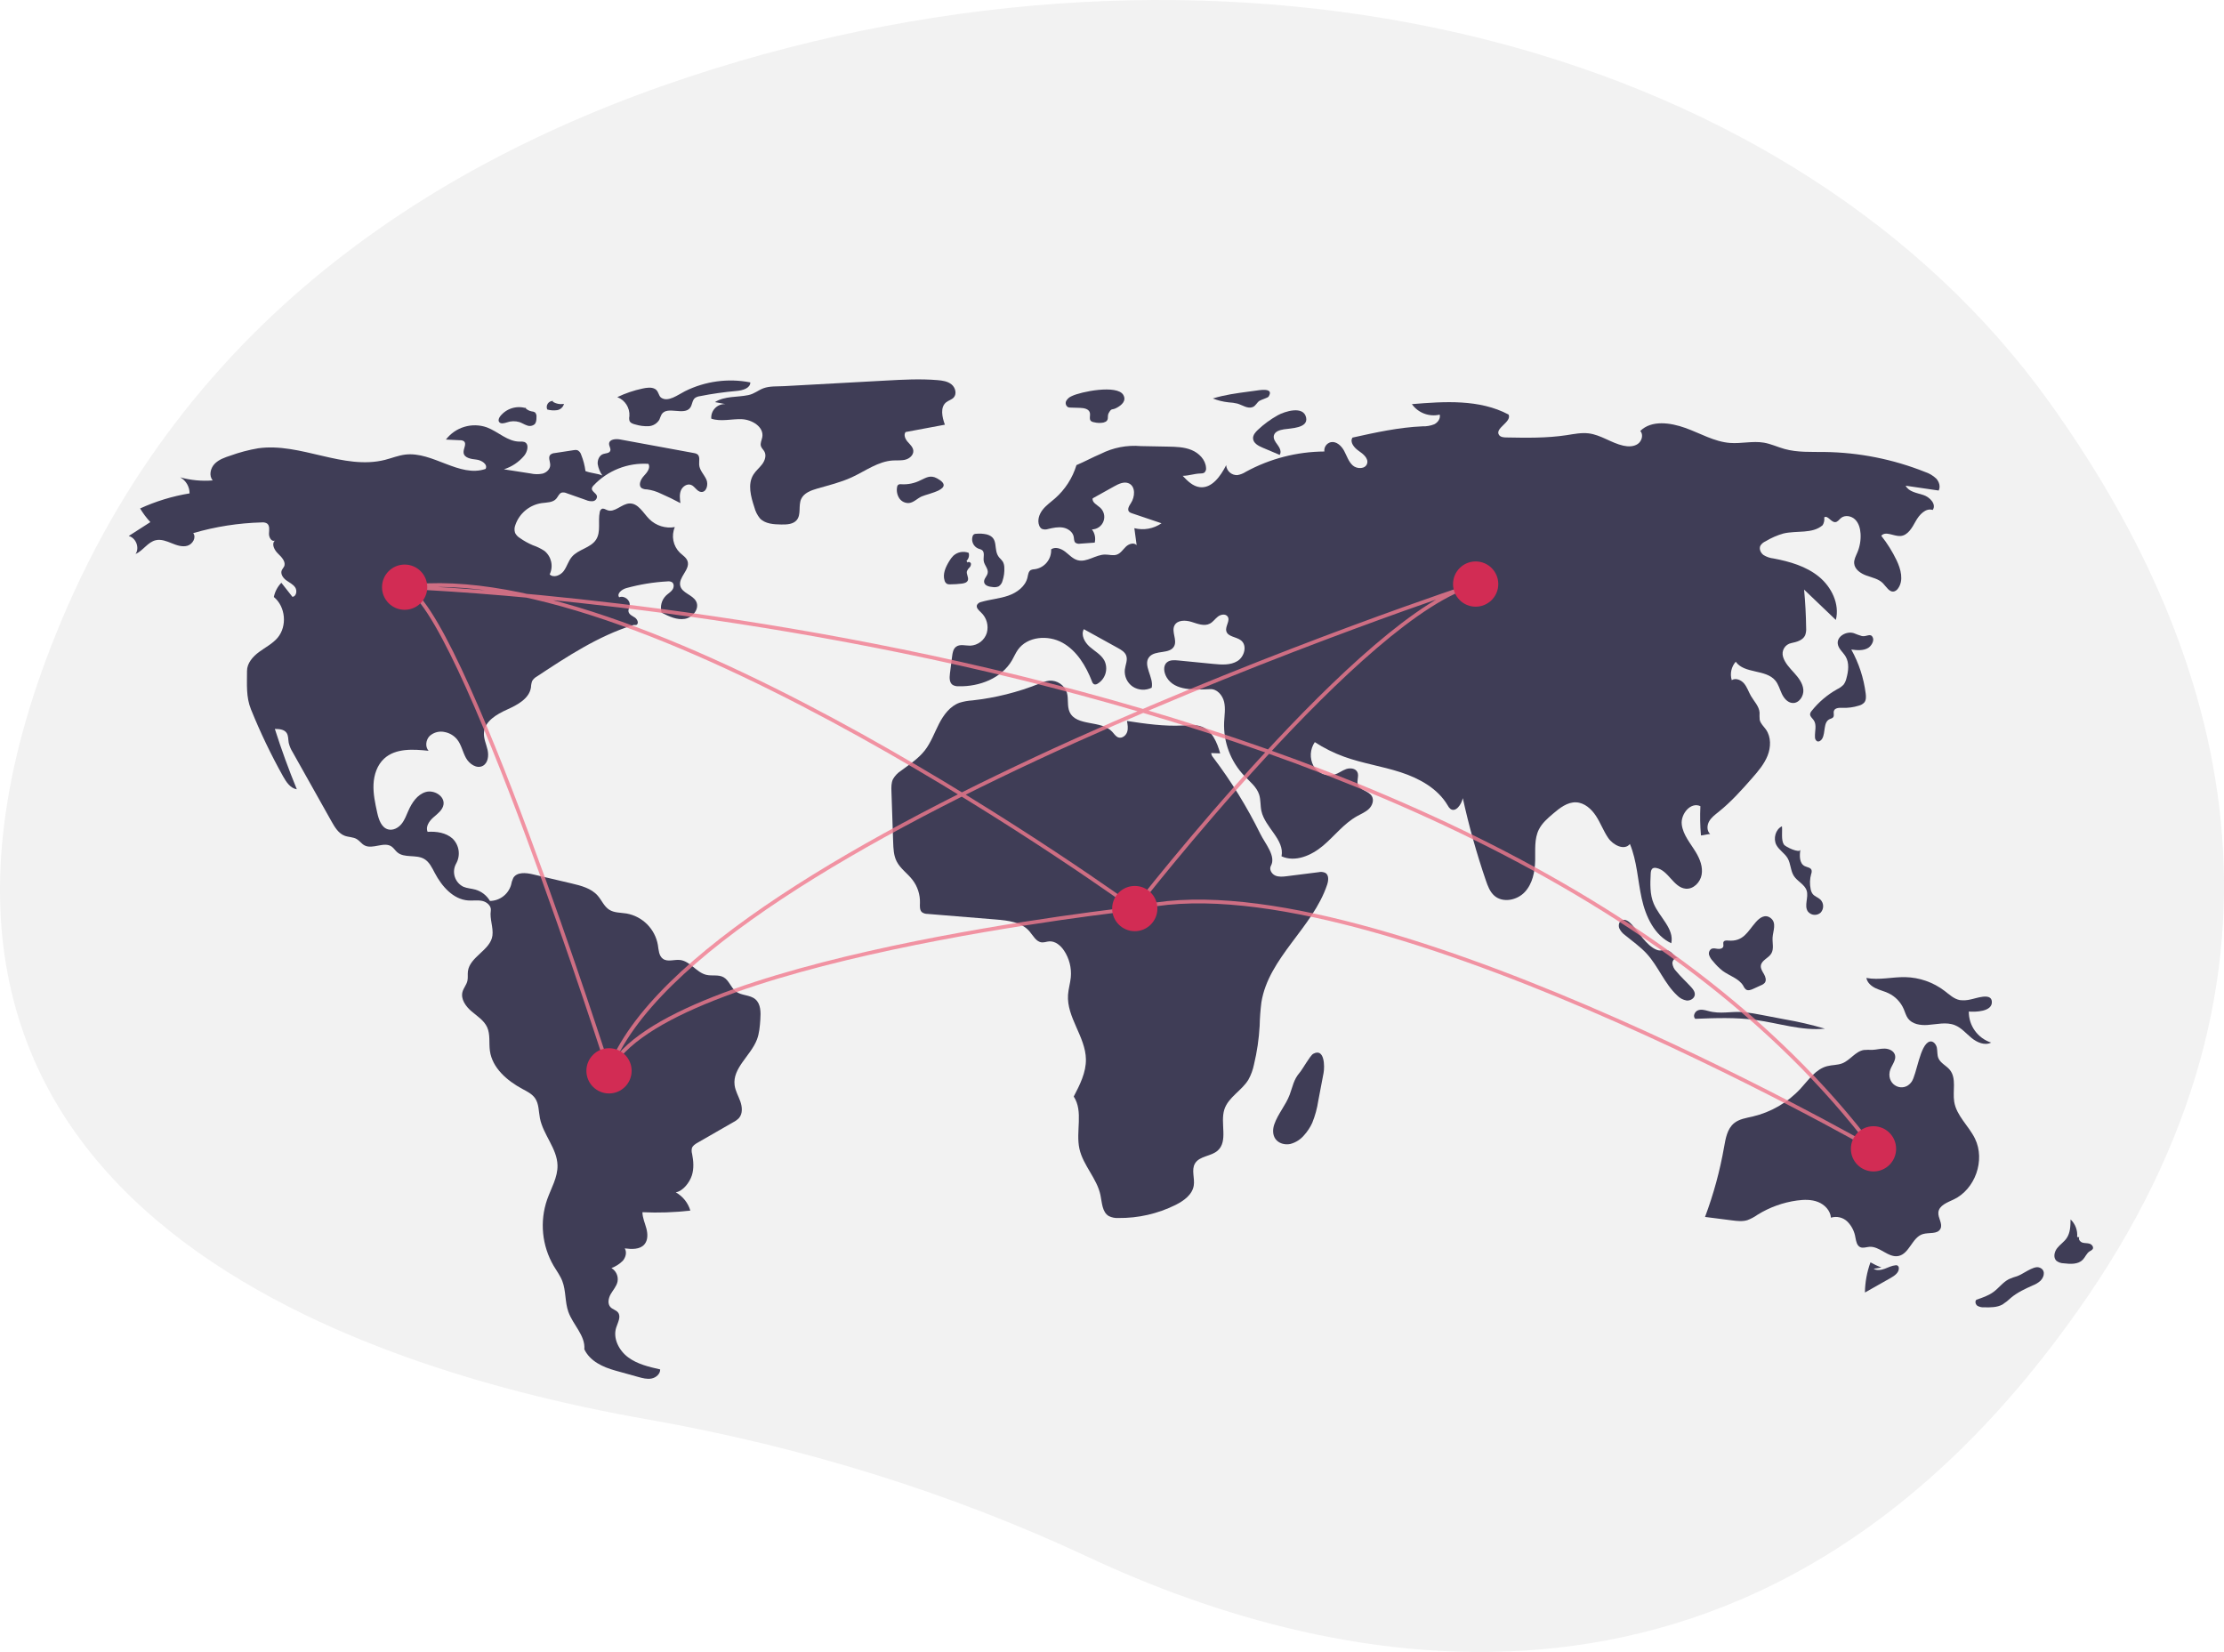
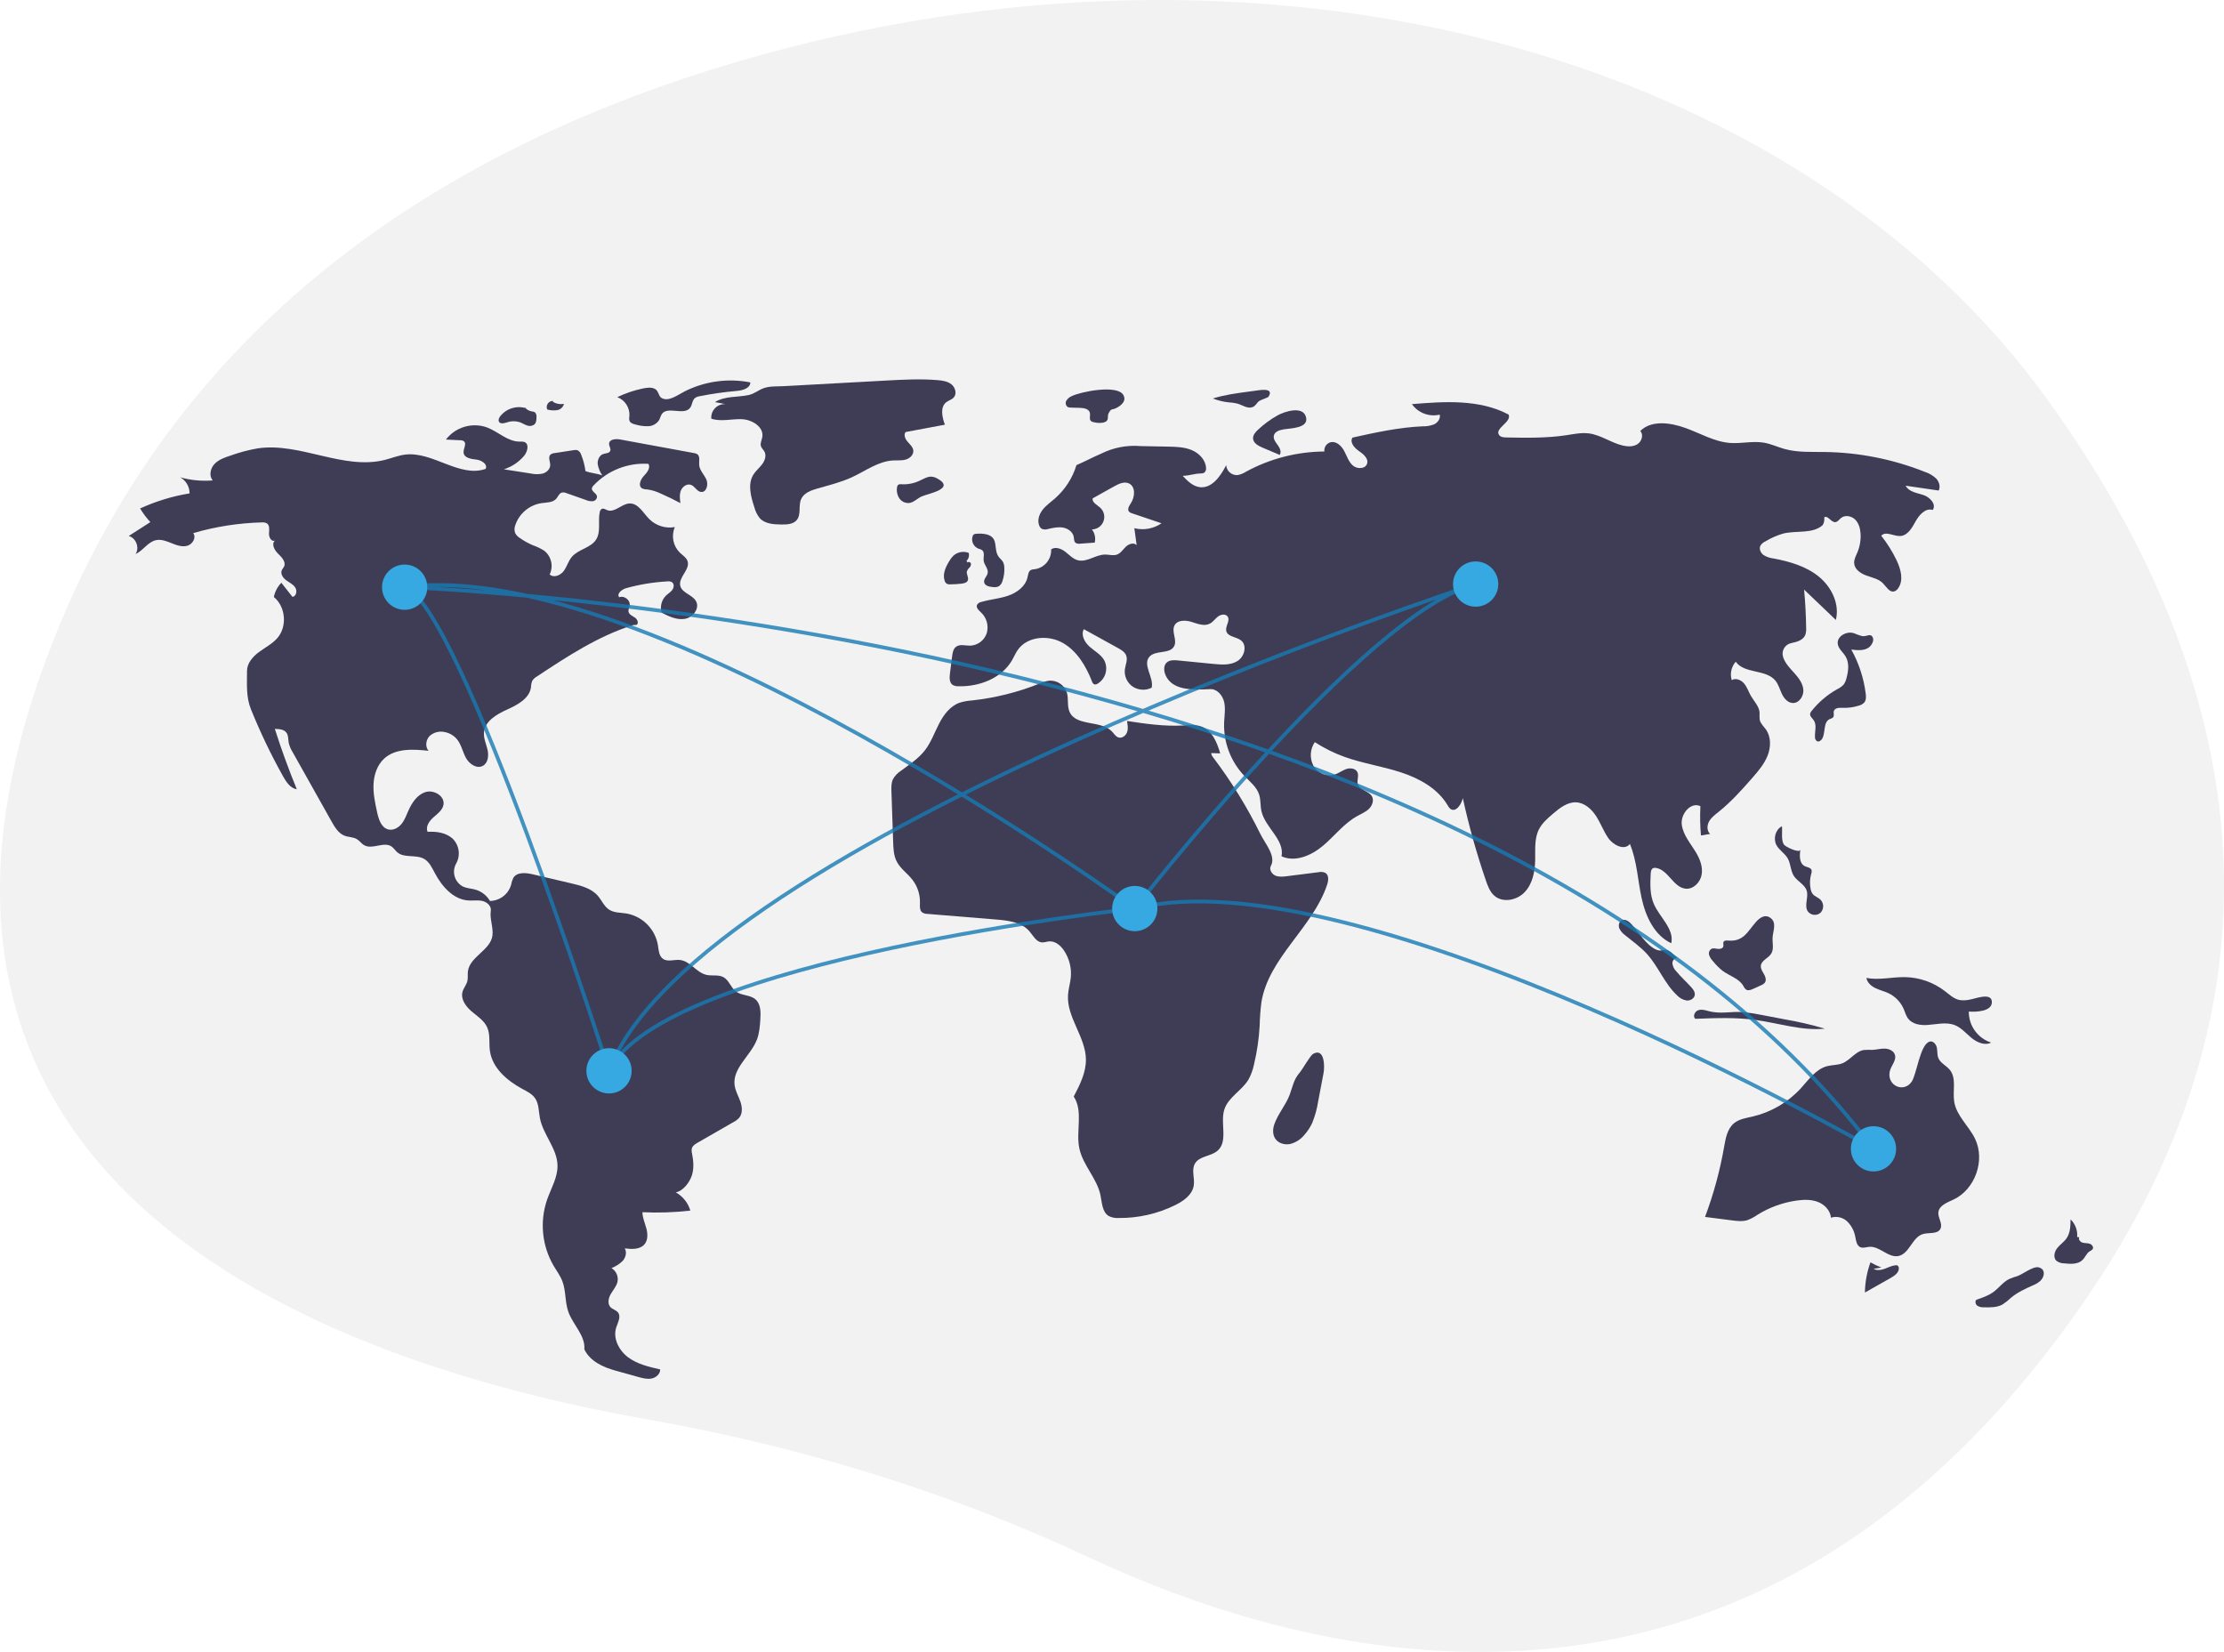
<svg xmlns="http://www.w3.org/2000/svg" data-name="Layer 1" width="1176.606" height="873.979" viewBox="0 0 1176.606 873.979">
  <path d="M1095.664,225.463C962.121,39.632,680.019-35.748,402.58,45.439,255.907,88.36,114.487,174.358,44.402,340.88-80.881,638.554,182.167,733.624,354.172,763.924c83.172,14.651,161.507,39.263,233.089,72.771C716.045,896.979,944,950.398,1115.894,699.286,1240.482,517.28,1184.616,349.244,1095.664,225.463Z" transform="translate(-11.69692 -13.01074)" fill="#f2f2f2" />
  <path d="M321.429,262.228a34.385,34.385,0,0,0-2.248-8.605,3.895,3.895,0,0,0-1.98-2.439,4.08,4.08,0,0,0-1.965-.022l-10.087,1.544a3.867,3.867,0,0,0-2.302.894c-1.314,1.382-.02,3.607-.06,5.513-.045,2.143-1.95,3.883-4.015,4.459a15.177,15.177,0,0,1-6.38-.079l-14.105-2.192a23.256,23.256,0,0,0,10.671-7.121c1.856-2.199,2.844-6.304.161-7.345a6.585,6.585,0,0,0-2.45-.197c-6.391.05-11.419-5.286-17.402-7.533a19.241,19.241,0,0,0-21.655,6.455l7.514.362a3.335,3.335,0,0,1,2.001.534c1.647,1.353-.401,3.952-.169,6.07.301,2.752,3.956,3.34,6.711,3.619s6.25,2.517,4.925,4.948c-13.847,4.769-27.937-9.323-42.479-7.588-3.68.439-7.156,1.885-10.749,2.794-21.951,5.554-44.644-9.264-67.068-6.126a85.163,85.163,0,0,0-14.64,3.861c-3.052,1.002-6.235,2.085-8.453,4.409s-3.061,6.298-.961,8.729a49.126,49.126,0,0,1-17.216-1.636,9.645,9.645,0,0,1,4.959,8.5A102.145,102.145,0,0,0,85.821,282.014a44.073,44.073,0,0,0,5.416,7.215l-11.445,7.353c3.867.974,5.866,6.247,3.617,9.54,4.009-1.784,6.494-6.398,10.782-7.333,2.809-.613,5.667.536,8.331,1.616s5.593,2.126,8.352,1.316,4.793-4.387,3.04-6.666a142.719,142.719,0,0,1,36.253-5.664,4.547,4.547,0,0,1,2.746.521c1.598,1.109,1.178,3.504,1.092,5.447s1.429,4.497,3.165,3.621c-2.043,1.772-.297,5.108,1.664,6.971s4.323,4.434,3.123,6.858c-.313.633-.845,1.139-1.146,1.777-.89,1.884.523,4.081,2.189,5.332s3.707,2.126,4.864,3.858.632,4.765-1.438,5.007l-5.882-7.469a15.314,15.314,0,0,0-3.974,7.53c6.238,5.099,7.176,15.478,1.954,21.613-2.669,3.135-6.464,5.04-9.776,7.486s-6.377,5.928-6.369,10.045c.014,7.113-.567,13.721,2.099,20.316a312.966,312.966,0,0,0,16.99,35.447c1.681,3.006,3.853,6.301,7.258,6.819q-6.455-15.714-11.621-31.917c2.243.009,4.836.187,6.151,2.004,1.089,1.505.855,3.551,1.193,5.378a16.659,16.659,0,0,0,2.124,4.994L187.123,447.636c1.704,3.034,3.658,6.292,6.913,7.521,2.082.786,4.49.638,6.406,1.769,1.502.887,2.513,2.46,4.044,3.296,4.329,2.361,10.349-2.167,14.394.652,1.157.806,1.893,2.087,2.958,3.01,3.736,3.236,9.865,1.071,14.179,3.485,2.78,1.556,4.22,4.667,5.703,7.486,3.714,7.062,9.723,13.981,17.683,14.543,2.5.177,5.054-.297,7.498.259s4.85,2.689,4.457,5.164c-.673,4.244,1.424,8.891.861,13.151-1.026,7.76-12.032,11.169-12.978,18.939-.207,1.701.117,3.457-.288,5.122-.496,2.041-2.029,3.702-2.574,5.731-1.032,3.844,1.722,7.67,4.748,10.256s6.635,4.816,8.289,8.437c1.748,3.827.89,8.289,1.458,12.457,1.241,9.1,9.102,15.847,17.191,20.197,2.465,1.325,5.111,2.608,6.706,4.908,2.082,3.001,1.875,6.957,2.57,10.543,1.703,8.782,9.095,16.017,9.305,24.96.149,6.356-3.384,12.122-5.495,18.12a42.257,42.257,0,0,0,3.451,35.046c1.579,2.666,3.467,5.18,4.584,8.07,1.993,5.158,1.346,11.02,3.184,16.235,2.43,6.895,9.106,12.589,8.467,19.872,3.031,6.294,9.724,9.387,16.454,11.26l12.062,3.357c2.309.643,4.723,1.291,7.074.825s4.596-2.418,4.535-4.815c-5.915-1.334-12.019-2.752-16.895-6.357s-8.216-10.023-6.366-15.797c.858-2.678,2.683-5.769.948-7.982-.993-1.267-2.81-1.598-3.931-2.753-1.748-1.803-1.147-4.831.109-7.005s3.073-4.116,3.579-6.576a6.861,6.861,0,0,0-3.216-7.138,17.054,17.054,0,0,0,5.97-3.831c1.57-1.793,2.295-4.557,1.06-6.595,3.668.465,7.997.693,10.405-2.113,1.923-2.24,1.79-5.59,1.031-8.442s-2.044-5.624-2.084-8.575a156.267,156.267,0,0,0,25.353-.86,16.439,16.439,0,0,0-7.708-9.654c3.811-.645,7.282-5.207,8.486-8.879s.897-7.673.153-11.465a6.152,6.152,0,0,1-.114-3.004c.429-1.368,1.772-2.202,3.015-2.916l18.914-10.863a11.017,11.017,0,0,0,3.025-2.233c1.982-2.328,1.688-5.841.673-8.725s-2.64-5.595-3.031-8.627c-1.169-9.068,8.538-15.574,11.813-24.109,1.286-3.35,1.548-6.991,1.796-10.57.267-3.844.287-8.31-2.665-10.787-2.829-2.375-7.251-1.845-10.211-4.054-2.714-2.025-3.651-5.958-6.616-7.594-2.693-1.486-6.07-.541-9.065-1.239-5.274-1.23-8.592-7.308-13.978-7.871-3.039-.318-6.478,1.168-8.969-.602-2.195-1.559-2.283-4.694-2.7-7.353a20.536,20.536,0,0,0-16.575-16.628c-3.133-.502-6.544-.312-9.209-2.033-2.699-1.744-3.937-5.008-6.057-7.422-3.417-3.891-8.798-5.274-13.84-6.459l-20.506-4.821c-3.64-.856-8.332-1.31-10.286,1.879a14.738,14.738,0,0,0-1.217,3.827,11.85,11.85,0,0,1-11.144,8.388,13.179,13.179,0,0,0-7.772-6.013c-2.079-.579-4.305-.644-6.288-1.496a8.833,8.833,0,0,1-3.833-12.253,10.995,10.995,0,0,0-1.879-13.225c-3.487-3.131-8.532-3.887-13.207-3.574-1.225-2.672.823-5.687,3.03-7.629s4.886-3.851,5.366-6.751c.756-4.561-5.064-8.026-9.483-6.666s-7.24,5.652-9.104,9.883c-1.07,2.428-1.979,4.984-3.667,7.031s-4.405,3.513-6.975,2.856c-3.639-.93-5.044-5.253-5.849-8.921-1.081-4.922-2.167-9.912-1.941-14.946s1.923-10.203,5.635-13.61c6.049-5.553,15.328-5.009,23.491-4.123-1.929-2.173-1.452-5.835.612-7.881a8.96,8.96,0,0,1,8.121-1.995,11.191,11.191,0,0,1,6.291,3.762c2.32,2.828,2.979,6.647,4.733,9.857s5.696,5.948,8.923,4.226c2.787-1.488,3.23-5.353,2.536-8.435s-2.167-6.08-1.916-9.229c.479-6.01,6.709-9.627,12.206-12.102S291.737,382.615,292.608,376.65a10.73,10.73,0,0,1,.652-3.42,6.709,6.709,0,0,1,2.461-2.315c16.044-10.603,32.355-21.335,50.692-27.129.954-.301,1.066.034,2.038-.203,1.361-.786.459-2.962-.846-3.838s-3.048-1.549-3.379-3.085c-.243-1.129.422-2.238.595-3.381.425-2.807-2.933-5.399-5.541-4.276-1.473-1.951,1.442-4.217,3.798-4.866a103.15,103.15,0,0,1,21.67-3.54,3.903,3.903,0,0,1,2.466.419c1.231.853,1.074,2.808.201,4.025s-2.229,1.981-3.316,3.011a9.053,9.053,0,0,0-2.348,9.105c3.826,1.946,7.986,3.95,12.223,3.264s7.999-5.447,6.007-9.249c-1.855-3.541-7.426-4.34-8.384-8.221-1.122-4.544,5.31-8.585,3.862-13.035-.635-1.949-2.577-3.097-4.068-4.504a12.221,12.221,0,0,1-2.674-13.552,15.419,15.419,0,0,1-13.523-4.232c-3.234-3.264-5.815-8.414-10.408-8.267-4.215.134-7.845,5.051-11.786,3.551-.97-.369-1.992-1.12-2.931-.68a2.422,2.422,0,0,0-1.093,1.815c-1.002,4.788.721,10.244-1.888,14.382-2.84,4.503-9.409,5.127-12.852,9.187-1.869,2.204-2.593,5.174-4.311,7.498s-5.364,3.801-7.425,1.776a10.235,10.235,0,0,0-2.78-12.445,27.309,27.309,0,0,0-6.141-2.987,36.422,36.422,0,0,1-6.861-3.824,6.758,6.758,0,0,1-2.519-2.695,6.141,6.141,0,0,1,.172-4.262,17.426,17.426,0,0,1,13.867-11.494c2.745-.373,5.94-.242,7.756-2.333.961-1.107,1.465-2.78,2.861-3.229a4.219,4.219,0,0,1,2.641.325l10.245,3.606a7.191,7.191,0,0,0,3.65.604,2.474,2.474,0,0,0,2.14-2.6c-.327-1.701-2.945-2.518-2.707-4.234a2.827,2.827,0,0,1,.857-1.441,36.629,36.629,0,0,1,29.051-11.472c1.293,2.124-.752,4.639-2.454,6.452s-3.069,5.052-1.011,6.448a5.643,5.643,0,0,0,2.728.614,23.819,23.819,0,0,1,7.261,2.202q5.311,2.311,10.417,5.057c-.301-2.245-.588-4.609.263-6.708s3.269-3.745,5.381-2.928c2.036.788,3.079,3.483,5.248,3.73,2.893.329,4.034-3.944,2.826-6.593s-3.6-4.867-3.8-7.772c-.135-1.96.611-4.39-.954-5.576a4.26,4.26,0,0,0-1.847-.648l-39.084-7.192c-2.321-.427-5.674-.1-5.777,2.258-.057,1.316,1.118,2.618.597,3.828-.556,1.291-2.381,1.173-3.711,1.63-2.063.709-3.098,3.158-2.9,5.331a14.834,14.834,0,0,0,2.448,6.008C327.82,263.487,323.971,263.291,321.429,262.228Z" transform="translate(-11.69692 -13.01074)" fill="#3f3d56" />
  <path d="M290.244,229.051a12.656,12.656,0,0,0-13.902,4.164c-.644.847-1.184,2.015-.645,2.933.772,1.315,2.741.796,4.192.325a10.549,10.549,0,0,1,6.621-.158c1.363.468,2.581,1.295,3.95,1.745a3.978,3.978,0,0,0,4.056-.593c.939-.958.998-2.447 1-3.788a3.047,3.047,0,0,0-.776-2.504,3.981,3.981,0,0,0-1.796-.531,6.185,6.185,0,0,1-3.619-2.115" transform="translate(-11.69692 -13.01074)" fill="#3f3d56" />
  <path d="M304.337,225.127a3.22,3.22,0,0,0-3.112,4.534,13.05,13.05,0,0,0,5.203.339,4.447,4.447,0,0,0,3.637-3.334,8.372,8.372,0,0,1-5.928-1.132" transform="translate(-11.69692 -13.01074)" fill="#3f3d56" />
  <path d="M351.62,218.574a59.853,59.853,0,0,0-13.342,4.532,10.024,10.024,0,0,1,6.402,10.068,5.243,5.243,0,0,0,.061,2.489c.49,1.188,1.91,1.634,3.158,1.939a20.823,20.823,0,0,0,6.927.884,7.056,7.056,0,0,0,5.734-3.504,24.972,24.972,0,0,1,1.192-2.819c2.992-4.557,11.881.953,15.094-3.451,1.132-1.552,1.028-3.887,2.503-5.116a5.624,5.624,0,0,1,2.574-.982,180.731,180.731,0,0,1,19.548-2.784c3.109-.271,7.162-1.387,7.188-4.508a54.149,54.149,0,0,0-34.541,4.647c-3.85,1.929-8.943,5.985-12.652,3.429-1.389-.957-1.32-3.535-3.231-4.612C356.281,217.686,353.694,218.133,351.62,218.574Z" transform="translate(-11.69692 -13.01074)" fill="#3f3d56" />
  <path d="M389.919,225.736l5.497,1.056a7.124,7.124,0,0,0-7.413,7.72c5.148,1.72,10.761.046,16.184.275s11.733,4.102,10.807,9.451c-.28,1.617-1.214,3.233-.728,4.801.34,1.099,1.31,1.878,1.856,2.89,1.14,2.109.229,4.776-1.21,6.693s-3.374,3.446-4.637,5.483c-3.142,5.067-1.357,11.617.515,17.277a15.231,15.231,0,0,0,2.929,5.849c2.773,2.948,7.292,3.205,11.338,3.264,2.945.043,6.32-.103,8.182-2.385,2.432-2.979.731-7.628,2.332-11.125,1.454-3.176,5.159-4.538,8.515-5.504,6.149-1.77,12.416-3.275,18.229-5.949,7.219-3.32,13.965-8.495,21.899-8.922,2.226-.12,4.507.143,6.651-.467s4.181-2.464,4.019-4.687c-.139-1.9-1.746-3.294-3.002-4.726s-2.242-3.634-1.088-5.149l20.797-3.884c-1.474-4.017-2.623-9.309.765-11.924,1.222-.944,2.859-1.321,3.899-2.461,1.774-1.944.882-5.293-1.166-6.946s-4.816-2.037-7.438-2.255c-9.119-.757-18.29-.257-27.426.244q-26.79,1.468-53.58,2.937c-3.595.197-7.746-.104-11.044,1.123-2.792,1.038-4.776,2.945-7.969,3.614C401.739,223.264,395.252,222.427,389.919,225.736Z" transform="translate(-11.69692 -13.01074)" fill="#3f3d56" />
  <path d="M488.403,269.189a2.212,2.212,0,0,0-1.6.363,2.02,2.02,0,0,0-.521,1.234,8.149,8.149,0,0,0,1.184,5.832,5.711,5.711,0,0,0,5.228,2.506c2.475-.316,4.3-2.427,6.575-3.458,3.507-1.587,18.403-4.061,8.099-9.627-3.551-1.918-5.845-.225-8.644,1.039A19.669,19.669,0,0,1,488.403,269.189Z" transform="translate(-11.69692 -13.01074)" fill="#3f3d56" />
  <path d="M578.653,222.593a5.883,5.883,0,0,0-2.862,2.492,2.514,2.514,0,0,0,.943,3.335,3.752,3.752,0,0,0,1.404.223l4.892.146c2.078.062,4.674.505,5.233,2.508.415,1.487-.513,3.398.606,4.461a3.155,3.155,0,0,0,1.664.649,11.341,11.341,0,0,0,4.929.159c3.56-.955,1.689-3.127,2.81-5.062,1.715-2.96,1.418-1.168,4.441-2.864,2.232-1.253,5.116-3.525,3.253-6.718C602.727,216.368,583.434,220.208,578.653,222.593Z" transform="translate(-11.69692 -13.01074)" fill="#3f3d56" />
  <path d="M675.212,219.802l-2.841.379c-6.406.855-12.848,1.718-19.018,3.641a31.652,31.652,0,0,0,8.329,2.044,25.585,25.585,0,0,1,4.665.663c2.725.811,5.471,2.906,8.104,1.833,1.632-.665,2.165-2.365,3.517-3.266.934-.622,4.475-1.629,4.871-2.257C686.04,217.764,677.672,219.474,675.212,219.802Z" transform="translate(-11.69692 -13.01074)" fill="#3f3d56" />
  <path d="M687.686,232.713A53.277,53.277,0,0,0,677.203,240.39c-1.335,1.255-2.698,2.815-2.577,4.643.161,2.429,2.749,3.839,4.991,4.788l9.081,3.845c1.102-1.553.093-3.696-1.045-5.222s-2.492-3.291-1.989-5.128c.574-2.095,3.129-2.81,5.271-3.171,3.491-.588,12.907-.541,11.776-6.167C701.378,227.35,691.19,230.754,687.686,232.713Z" transform="translate(-11.69692 -13.01074)" fill="#3f3d56" />
  <path d="M685.86,607.84c-.865,2.503-.947,5.451.549,7.637,1.678,2.452,5.036,3.366,7.942,2.744a14.307,14.307,0,0,0,7.374-4.741,25.392,25.392,0,0,0,4.241-6.504,50.767,50.767,0,0,0,3.144-11.502l2.82-14.804c.63-3.309.606-13.452-5.475-10.147-1.661.903-5.508,8.031-7.249,10.053-3.138,3.643-3.553,7.178-5.205,11.592C691.931,597.695,687.773,602.303,685.86,607.84Z" transform="translate(-11.69692 -13.01074)" fill="#3f3d56" />
  <path d="M1007.042,683.597a44.332,44.332,0,0,1-5.778-2.751,48.707,48.707,0,0,0-2.929,15.965l13.616-7.705c2.048-1.159,4.37-2.769,4.326-5.123a1.621,1.621,0,0,0-.753-1.474,1.836,1.836,0,0,0-.955-.112c-2.019.168-3.86,1.162-5.764,1.853s-4.132,1.056-5.879.031" transform="translate(-11.69692 -13.01074)" fill="#3f3d56" />
  <path d="M1078.869,688.172a29.472,29.472,0,0,0-4.366,1.567c-3.125,1.59-5.25,4.609-8.062,6.703-2.691,2.004-5.93,3.104-9.11,4.174-.935.827-.506,2.492.51,3.218a6.315,6.315,0,0,0,3.596.808c3.303.073,6.784.105,9.677-1.491a30.518,30.518,0,0,0,4.556-3.616c3.383-2.823,7.446-4.685,11.467-6.485a13.162,13.162,0,0,0,3.997-2.39c2.527-2.49,2.705-6.331-.939-7.178C1087.251,682.798,1081.672,687.265,1078.869,688.172Z" transform="translate(-11.69692 -13.01074)" fill="#3f3d56" />
  <path d="M1110.605,667.441a11.359,11.359,0,0,0-3.475-9.307c-.037,3.428-.141,7.079-2.069,9.914-1.374,2.02-3.527,3.384-5.032,5.307s-2.173,4.973-.408,6.661a6.615,6.615,0,0,0,3.92,1.35c3.514.414,7.581.644,10.045-1.894,1.345-1.386,1.999-3.438,3.64-4.456a4.429,4.429,0,0,0,1.597-1.143c.677-1.077-.399-2.496-1.611-2.884s-2.547-.206-3.764-.574-2.335-1.738-1.71-2.846" transform="translate(-11.69692 -13.01074)" fill="#3f3d56" />
  <path d="M1054.2,541.77a15.795,15.795,0,0,1-5.636.332c-3.128-.575-5.563-2.933-8.088-4.866A35.677,35.677,0,0,0,1019.63,529.953c-6.863-.13-13.789,1.73-20.529.433.44,2.449,2.536,4.286,4.772,5.378s4.704,1.641,6.951,2.711a16.597,16.597,0,0,1,8.039,8.363c.724,1.689,1.179,3.528,2.275,5.003,2.241,3.015,6.488,3.677,10.236,3.43,4.887-.321,9.991-1.727,14.537.094,3.478,1.393,5.967,4.437,8.871,6.804s6.994,4.124,10.329,2.416a17.075,17.075,0,0,1-11.814-16.43c3.27.301,12.69.184,12.183-5.373C1065.05,538.072,1057.008,541.262,1054.2,541.77Z" transform="translate(-11.69692 -13.01074)" fill="#3f3d56" />
  <path d="M1011.417,580.087c.581-3.185,3.757-5.997,2.767-9.08-.684-2.132-3.156-3.184-5.394-3.237s-4.437.614-6.675.677a32.53,32.53,0,0,0-4.371.062c-4.442.73-7.181,5.387-11.367,7.042-2.546,1.007-5.406.814-8.053,1.51-6.01,1.58-9.813,7.259-14.014,11.838a50.011,50.011,0,0,1-25.384,14.804c-3.417.791-7.09,1.297-9.807,3.517-3.597,2.939-4.482,7.977-5.282,12.552a207.333,207.333,0,0,1-10.093,37.051l14.27,1.822c2.713.346,5.524.685,8.139-.118a23.628,23.628,0,0,0,5.353-2.852,53.442,53.442,0,0,1,20.879-7.537c3.737-.513,7.655-.607,11.162.782s6.516,4.539,6.809,8.3a8.767,8.767,0,0,1,8.762,2.131,15.231,15.231,0,0,1,4.183,8.351c.376,1.952.752,4.292,2.564,5.111,1.478.668,3.173-.051,4.79-.181,5.486-.439,10.039,5.958,15.432,4.857,5.784-1.181,7.203-9.843,12.846-11.578,3.241-.996,7.786.215,9.338-2.799,1.368-2.657-1.361-5.723-1.08-8.698.346-3.663,4.667-5.218,7.998-6.781,11.484-5.389,16.934-20.845,11.369-32.245-3.297-6.754-9.785-12.071-10.983-19.491-.922-5.709,1.329-12.366-2.311-16.859-1.852-2.286-4.987-3.548-6.088-6.275-.694-1.717-.415-3.665-.788-5.479s-1.956-3.711-3.747-3.241c-5.199,1.365-6.858,17.425-9.641,21.327C1018.77,591.302,1010.084,587.395,1011.417,580.087Z" transform="translate(-11.69692 -13.01074)" fill="#3f3d56" />
  <path d="M915.322,547.838c-1.777-.498-3.717-.989-5.419-.277s-2.696,3.211-1.33,4.451c10.688-.416,21.442-.83,32.04.622,12.21,1.672,24.294,5.815,36.558,4.596a186.054,186.054,0,0,0-21.326-4.949l-12.006-2.293a92.83,92.83,0,0,0-9.749-1.506C927.241,547.916,922.057,549.726,915.322,547.838Z" transform="translate(-11.69692 -13.01074)" fill="#3f3d56" />
  <path d="M926.023,510.612c-.887-.074-1.986-.138-2.445.625-.439.729.063,1.692-.172,2.509-.322,1.117-1.785,1.402-2.937,1.25s-2.398-.516-3.419.039a2.898,2.898,0,0,0-1.121,3.292,8.475,8.475,0,0,0,1.976,3.15,32.185,32.185,0,0,0,5.128,5.143c3.674,2.712,8.65,4.018,10.964,7.955a5.278,5.278,0,0,0,1.464,1.971c1.111.704,2.559.168,3.755-.378l4.192-1.915a4.762,4.762,0,0,0,1.96-1.333c.958-1.299.369-3.147-.434-4.547s-1.833-2.849-1.66-4.454c.308-2.862,3.987-3.956,5.5-6.405,1.525-2.468.532-5.648.708-8.544.206-3.387,2.334-7.792-1.09-10.323-2.91-2.151-5.691-.163-7.78,2.211C936.205,505.866,934.122,511.288,926.023,510.612Z" transform="translate(-11.69692 -13.01074)" fill="#3f3d56" />
  <path d="M951.468,460.009c1.431,2.74,4.415,4.376,5.975,7.044,1.692,2.893,1.499,6.63,3.334,9.434,1.883,2.877,5.672,4.404,6.728,7.675,1.153,3.572-1.463,7.913.622,11.034a4.632,4.632,0,0,0,6.794.624,4.984,4.984,0,0,0-.206-6.954c-1.234-1.126-3.007-1.612-4.038-2.927a6.141,6.141,0,0,1-1.046-2.546,16.669,16.669,0,0,1,.262-7.989,3.555,3.555,0,0,0,.201-2.09c-.464-1.349-2.29-1.444-3.572-2.07-2.911-1.421-2.841-5.53-2.332-8.729-.339,2.13-7.926-1.493-8.72-2.699-1.578-2.397-.719-7.02-1.032-9.669C951.032,451.791,949.718,456.659,951.468,460.009Z" transform="translate(-11.69692 -13.01074)" fill="#3f3d56" />
  <path d="M875.031,502.171c-1.4-1.568-3.51-3.208-5.387-2.262-1.432.721-1.826,2.703-1.265,4.205a9.257,9.257,0,0,0,3.055,3.642c3.913,3.227,8.126,6.139,11.539,9.89,6.108,6.713,9.344,15.77,15.987,21.954a8.967,8.967,0,0,0,5.034,2.724c1.935.18,4.109-1.059,4.331-2.99.183-1.591-.926-3.014-2.009-4.193-2.581-2.807-5.406-5.391-7.842-8.323a6.994,6.994,0,0,1-2.004-4.186c-.012-1.579,1.428-3.232,2.958-2.841-1.861-.476-3.241-3.576-5.972-4.159-2.282-.487-2.835.926-5.551-.239C882.724,513.172,878.659,506.233,875.031,502.171Z" transform="translate(-11.69692 -13.01074)" fill="#3f3d56" />
  <path d="M996.764,349.525a42.899,42.899,0,0,1-4.377-1.563c-3.847-1.155-8.936,1.673-8.423,5.656.341,2.647,2.804,4.431,4.164,6.727,2.017,3.404,1.479,7.722.419,11.535a9.017,9.017,0,0,1-1.455,3.282A11.116,11.116,0,0,1,983.644,377.64a46.103,46.103,0,0,0-13.49,11.46,3.303,3.303,0,0,0-.815,1.536c-.183,1.345,1.168,2.325,1.933,3.446,1.698,2.492.471,5.845.638,8.855a2.504,2.504,0,0,0,1.055,2.197c1.023.52,2.236-.363,2.791-1.368,1.841-3.335.454-8.687,3.907-10.295.653-.304,1.445-.432,1.881-1.006.691-.91.024-2.258.375-3.346.526-1.633,2.76-1.707,4.475-1.634a25.398,25.398,0,0,0,8.724-1.161,5.807,5.807,0,0,0,2.888-1.672c1.032-1.288.941-3.12.734-4.758a64.492,64.492,0,0,0-7.62-23.25c3.033.387,6.333.723,8.95-.858,1.466-.885,3.223-3.532,2.496-5.334C1001.418,347.603,999.341,350.001,996.764,349.525Z" transform="translate(-11.69692 -13.01074)" fill="#3f3d56" />
  <path d="M607.915,394.431c.363,1.947.72,3.997.082,5.871s-2.645,3.441-4.54,2.867c-1.471-.446-2.32-1.925-3.365-3.052-5.808-6.27-18.912-2.64-22.5-10.397-1.464-3.166-.469-6.959-1.468-10.301a9.169,9.169,0,0,0-9.285-6.308,19.08,19.08,0,0,0-5.343,1.595,134.727,134.727,0,0,1-35.401,8.854,29.087,29.087,0,0,0-6.802,1.238c-4.988,1.808-8.396,6.432-10.821,11.151s-4.216,9.827-7.468,14.019c-3.417,4.406-8.206,7.491-12.673,10.828a12.93,12.93,0,0,0-4.181,4.382c-.968,1.988-.914,4.301-.839,6.511l.913,26.844c.117,3.453.265,7.029,1.81,10.119,1.93,3.858,5.742,6.386,8.386,9.794a19.183,19.183,0,0,1,3.98,12.251c-.056,1.777-.233,3.879,1.151,4.995a5.062,5.062,0,0,0,2.83.814l36.312,2.972c6.387.523,13.466,1.382,17.637,6.249,1.968,2.297,3.549,5.6,6.564,5.846,1.293.106,2.551-.425,3.845-.528,3.263-.258,6.13,2.218,7.939,4.946a21.943,21.943,0,0,1,3.525,14.08c-.297,3.112-1.261,6.137-1.469,9.256-.791,11.868,9.269,22.179,9.464,34.071.115,6.995-3.206,13.531-6.444,19.733,5.225,7.916.947,18.457,3.027,27.711,1.974,8.78,9.294,15.653,11.118,24.465.835,4.034.883,8.998,4.441,11.076a10.122,10.122,0,0,0,5.025,1.006,66.242,66.242,0,0,0,30.165-6.867c4.399-2.183,8.957-5.441,9.725-10.291.62-3.911-1.364-8.286.655-11.693,2.379-4.015,8.473-3.697,11.974-6.784,5.679-5.008,1.251-14.56,3.551-21.773,2.068-6.484,9.187-9.929,12.716-15.748a27.986,27.986,0,0,0,2.955-8.009,114.243,114.243,0,0,0,3.007-20.426,122.436,122.436,0,0,1,.924-12.511c3.805-23.638,27.173-39.466,34.76-62.174.725-2.169,1.065-5.057-.864-6.284a5.525,5.525,0,0,0-3.674-.385l-16.739,2.11c-2.079.262-4.283.507-6.192-.356s-3.278-3.279-2.265-5.114c2.843-5.15-3.005-11.657-5.603-16.935a249.894,249.894,0,0,0-24.885-40.357,4.102,4.102,0,0,1-1.091-2.369l4.751.158c-1.604-5.754-4.25-12.051-9.841-14.156-3.15-1.186-6.639-.776-10-.592C627.764,397.358,617.443,395.904,607.915,394.431Z" transform="translate(-11.69692 -13.01074)" fill="#3f3d56" />
  <path d="M637.399,264.755c2.519,2.675,5.342,5.512,8.987,5.978,6.438.824,11.067-5.834,14.014-11.617a5.676,5.676,0,0,0,5.923,5.251,11.693,11.693,0,0,0,4.455-1.742,87.765,87.765,0,0,1,41.579-10.748,4.49,4.49,0,0,1,3.429-4.936c2.955-.586,5.618,1.969,7.043,4.624s2.315,5.731,4.58,7.718,6.65,1.9,7.545-.977c.859-2.762-2.019-5.118-4.409-6.746s-4.91-4.642-3.301-7.046c12.213-2.704,24.502-5.417,37-5.955a15.494,15.494,0,0,0,6.228-1.073c1.906-.935,3.421-3.058,2.908-5.119a14.104,14.104,0,0,1-14.718-5.552c17.341-1.431,35.785-2.651,51.153,5.509,1.844,3.959-7.555,7.253-5.04,10.824.802,1.139,2.409,1.272,3.802,1.298,10.679.198,21.421.393,31.98-1.22,3.859-.589,7.756-1.421,11.63-.943,6.453.796,11.972,5.101,18.32,6.505,2.584.571,5.481.591,7.659-.912s3.114-4.925,1.329-6.878c5.977-5.858,15.897-4.406,23.783-1.602s15.355,7.327,23.701,7.953c5.985.448,12.053-1.162,17.966-.138,3.716.643,7.175,2.296,10.807,3.312,6.869,1.921,14.136,1.515,21.268,1.608a149.022,149.022,0,0,1,53.106,10.553,15.789,15.789,0,0,1,5.904,3.488c1.573,1.685,2.376,4.303,1.318,6.351l-17.473-2.553c1.646,3.241,5.905,3.793,9.364,4.911s7.045,4.938,4.966,7.92c-3.748-1.193-7.144,2.554-9.037,6.001s-4.2,7.576-8.127,7.786c-3.517.188-7.77-2.806-10.062-.133a68.629,68.629,0,0,1,8.085,12.927c2.265,4.718,3.878,10.663.817,14.908a3.864,3.864,0,0,1-2.066,1.602c-2.5.633-4.124-2.425-5.917-4.279-2.259-2.336-5.676-2.997-8.735-4.093s-6.282-3.25-6.521-6.491c-.149-2.016.916-3.891,1.7-5.754a22.17,22.17,0,0,0,1.684-9.944c-.172-2.735-.939-5.581-2.903-7.492s-5.356-2.517-7.465-.767c-.984.817-1.773,2.123-3.05,2.172-2.258.086-3.991-3.85-5.808-2.506a6.172,6.172,0,0,1-.839,4.128c-5.421,4.714-13.748,2.72-20.736,4.385a38.921,38.921,0,0,0-9.461,4.132,6.087,6.087,0,0,0-2.704,2.27c-.872,1.695.089,3.866,1.627,4.993a12.917,12.917,0,0,0,5.365,1.831c8.52,1.614,17.163,4.111,23.889,9.583s11.137,14.518,9.009,22.924l-16.801-16.054q.957,10.111,1.086,20.277a9.116,9.116,0,0,1-.533,3.9c-1.198,2.645-4.444,3.536-7.289,4.12a5.709,5.709,0,0,0-4.383,7.315c1.011,3.294,3.531,5.863,5.838,8.422s4.578,5.468,4.88,8.9-2.288,7.302-5.725,7.063c-2.606-.181-4.539-2.514-5.651-4.878s-1.773-4.997-3.443-7.006c-5.055-6.08-16.409-3.475-20.937-9.956a10.241,10.241,0,0,0-2.118,9.746c2.107-1.319,4.991-.093,6.574,1.823s2.33,4.373,3.573,6.525c1.677,2.904,4.347,5.479,4.581,8.825a28.845,28.845,0,0,0,.064,3.795c.416,2.027,2.129,3.483,3.317,5.177,2.764,3.943,2.628,9.359.846,13.833s-4.983,8.212-8.153,11.836c-5.538,6.33-11.189,12.623-17.754,17.88-1.873,1.5-3.873,2.975-5.039,5.072s-1.227,5.041.566,6.636c-1.283.064-3.584.695-4.866.759a113.141,113.141,0,0,1-.293-15.477c-5.063-2.431-10.514,4.079-9.86,9.657s4.688,10.054,7.56,14.88c2.1,3.529,3.662,7.644,2.96,11.69s-4.313,7.779-8.405,7.423c-6.508-.568-9.23-9.91-15.674-10.979a2.633,2.633,0,0,0-1.696.168c-.957.525-1.123,1.805-1.177,2.895-.264,5.349-.492,10.911,1.596,15.843,3.055,7.215,10.946,13.275,9.291,20.933-8.918-4.145-13.554-14.146-15.66-23.752s-2.456-19.691-6.23-28.772c-2.865,3.673-8.888.637-11.507-3.216-2.482-3.653-4.01-7.878-6.419-11.581s-6.097-7.017-10.509-7.221c-4.625-.213-8.637,2.961-12.165,5.96-2.901,2.466-5.879,5.029-7.575,8.439-2.468,4.961-1.822,10.809-1.941,16.349-.129,5.989-1.398,12.307-5.479,16.691s-11.615,5.911-16.117,1.96c-2.35-2.063-3.488-5.145-4.502-8.103A396.684,396.684,0,0,1,785.596,435.269c-.756,3.36-3.707,7.692-6.526,5.712a5.844,5.844,0,0,1-1.504-1.937c-5.258-8.912-14.996-14.258-24.835-17.463s-20.191-4.7-29.92-8.223a75.787,75.787,0,0,1-15.521-7.731,12.207,12.207,0,0,0-.746,12.487c2.158,3.822,7.042,6.033,11.223,4.697,2.16-.69,3.985-2.19,6.129-2.931s5.021-.377,5.958,1.688c.897,1.977-.459,4.368.214,6.432,1.025,3.144,5.766,3.386,7.424,6.247,1.234,2.128.219,4.955-1.543,6.672s-4.111,2.66-6.261,3.855c-6.976,3.879-11.937,10.502-18.034,15.654s-14.699,8.914-21.965,5.609c1.732-8.77-8.715-15.209-10.637-23.939-.633-2.874-.305-5.926-1.208-8.726-1.308-4.054-4.905-6.842-7.856-9.915a38.912,38.912,0,0,1-10.673-28.31c.159-3.608.822-7.275 0-10.792s-3.734-6.921-7.342-6.762c-8.241.364-18.623.977-22.947-6.048-1.543-2.507-2.215-6.18.016-8.101,1.574-1.355,3.897-1.227,5.964-1.024l18.568,1.827c4.343.427,9.037.78,12.764-1.491s5.342-8.297,1.891-10.968c-2.521-1.952-7.039-1.846-7.772-4.949-.61-2.584,2.25-5.517.705-7.677-1.108-1.549-3.598-1.119-5.108.042s-2.604,2.859-4.293,3.738c-2.963,1.542-6.503.074-9.691-.923s-7.461-1.082-9.007,1.879c-1.729,3.311,1.534,7.65-.182,10.968-2.269,4.387-9.953,1.889-13.139,5.663-3.656,4.33,2.488,10.786,1.255,16.318a10.158,10.158,0,0,1-10.007-.562,9.72,9.72,0,0,1-4.201-9.051c.305-2.488,1.603-5.028.733-7.38-.703-1.901-2.612-3.033-4.386-4.013l-18.044-9.971c-1.675,3.108.443,6.96,3.091,9.295s5.967,4.092,7.707,7.164a9.404,9.404,0,0,1-3.539,12.398,2.171,2.171,0,0,1-1.789.312,2.495,2.495,0,0,1-1.16-1.56c-3.184-8.147-7.964-16.18-15.606-20.436s-18.623-3.381-23.634,3.789c-1.19,1.703-1.989,3.644-3.026,5.444-5.509,9.565-17.319,14.095-28.354,13.799a5.63,5.63,0,0,1-3.093-.727c-1.783-1.232-1.703-3.845-1.43-5.995l1.158-9.124c.233-1.832.57-3.857,2.02-5.001,2.044-1.612,4.993-.595,7.596-.632a9.627,9.627,0,0,0,8.738-6.744,10.849,10.849,0,0,0-3.02-10.789c-1.193-1.121-2.795-2.528-2.164-4.039a3.339,3.339,0,0,1,2.342-1.577c4.676-1.358,9.617-1.714,14.215-3.316s9.057-4.88,10.146-9.626c.334-1.454.486-3.216,1.792-3.937a5.374,5.374,0,0,1,2.071-.423,10.078,10.078,0,0,0,8.644-10.506c2.204-1.54,5.291-.407,7.423,1.231s4.014,3.801,6.608,4.507c4.834,1.316,9.506-2.964,14.516-2.984,2.107-.008,4.288.737,6.27.022,2.009-.724,3.209-2.724,4.751-4.202s4.248-2.379,5.672-.787l-1.213-8.982a17.658,17.658,0,0,0,14.371-2.598l-15.672-5.295a3.407,3.407,0,0,1-1.466-.784c-1.139-1.227-.008-3.139.919-4.533,2.216-3.336,2.589-8.832-1.056-10.493-2.488-1.134-5.344.227-7.732,1.559L589.752,276.674c-.363,2.174,2.295,3.407,3.943,4.871a6.611,6.611,0,0,1-4.311,11.552,8.238,8.238,0,0,1,1.471,6.984l-7.696.554a3.334,3.334,0,0,1-2.496-.487c-.823-.731-.712-2.012-.902-3.096-.46-2.617-3.023-4.451-5.638-4.921s-5.291.133-7.88.728a4.703,4.703,0,0,1-3.387-.078,3.382,3.382,0,0,1-1.34-1.691c-1.135-2.753-.074-5.988,1.749-8.342s4.32-4.075,6.561-6.035a38.243,38.243,0,0,0,11.371-17.638c4.237-1.775,8.623-4.187,12.86-5.962a39.35,39.35,0,0,1,21.151-4.098l14.348.274c4.248.081,8.611.185,12.539,1.805s7.379,5.122,7.651,9.362a2.874,2.874,0,0,1-.92,2.627,3.39,3.39,0,0,1-1.814.409C643.05,263.629,641.361,264.616,637.399,264.755Z" transform="translate(-11.69692 -13.01074)" fill="#3f3d56" />
  <path d="M523.036,309.723a4.198,4.198,0,0,0,1.145-4.223,7.853,7.853,0,0,0-8.132,1.536,13.71,13.71,0,0,0-2.179,2.88c-1.885,3.076-3.553,6.75-2.46,10.189a2.894,2.894,0,0,0,1.325,1.812,3.482,3.482,0,0,0,1.544.242,51.761,51.761,0,0,0,6.214-.382c1.266-.155,2.737-.512,3.226-1.69.643-1.548-.914-3.301-.46-4.915a5.369,5.369,0,0,1,1.326-1.899,2.51,2.51,0,0,0,.782-2.107c-.183-.757-1.343-1.187-1.76-.529" transform="translate(-11.69692 -13.01074)" fill="#3f3d56" />
  <path d="M533.806,295.759a17.385,17.385,0,0,0-5.631-.354,2.455,2.455,0,0,0-1.2.273,2.002,2.002,0,0,0-.739,1.071,5.319,5.319,0,0,0,3.097,6.519,6.655,6.655,0,0,1,1.92.772c1.593,1.236.577,3.761.879,5.754.339,2.238,2.505,4.116,2.108,6.345-.313,1.755-2.188,3.146-1.886,4.903.316,1.841,2.652,2.394,4.514,2.541a5.677,5.677,0,0,0,3.198-.367,4.952,4.952,0,0,0,2.018-2.922,18.729,18.729,0,0,0,.944-7.052,6.687,6.687,0,0,0-.795-3.113,17.378,17.378,0,0,0-1.858-2.128C536.806,303.852,540.562,297.663,533.806,295.759Z" transform="translate(-11.69692 -13.01074)" fill="#3f3d56" />
-   <path d="M1002.867,620.795S729.666,463.972,612.049,493.686c0,0-249.265,26.825-278.154,85.84,0,0-79.237-247.615-108.125-255.868" transform="translate(-11.69692 -13.01074)" fill="none" stroke="#f17b8f" stroke-miterlimit="10" stroke-width="2" opacity="0.8" />
-   <path d="M333.895,579.526C379.704,457.369,792.395,322.007,792.395,322.007,733.793,336.864,612.049,493.686,612.049,493.686S354.53,306.324,225.77,323.657c0,0,567.037,18.571,777.097,297.137" transform="translate(-11.69692 -13.01074)" fill="none" stroke="#f17b8f" stroke-miterlimit="10" stroke-width="2" opacity="0.8" />
-   <circle cx="214.074" cy="310.647" r="11.968" fill="#d22c54" />
-   <circle cx="322.199" cy="566.515" r="11.968" fill="#d22c54" />
-   <circle cx="780.698" cy="308.996" r="11.968" fill="#d22c54" />
-   <circle cx="991.171" cy="607.784" r="11.968" fill="#d22c54" />
-   <circle cx="600.352" cy="480.675" r="11.968" fill="#d22c54" />
+   <path d="M1002.867,620.795S729.666,463.972,612.049,493.686c0,0-249.265,26.825-278.154,85.84,0,0-79.237-247.615-108.125-255.868" transform="translate(-11.69692 -13.01074)" fill="none" stroke="#157ab4" stroke-miterlimit="10" stroke-width="2" opacity="0.8" />
+   <path d="M333.895,579.526C379.704,457.369,792.395,322.007,792.395,322.007,733.793,336.864,612.049,493.686,612.049,493.686S354.53,306.324,225.77,323.657c0,0,567.037,18.571,777.097,297.137" transform="translate(-11.69692 -13.01074)" fill="none" stroke="#157ab4" stroke-miterlimit="10" stroke-width="2" opacity="0.8" />
+   <circle cx="214.074" cy="310.647" r="11.968" fill="#36a9e2" />
+   <circle cx="322.199" cy="566.515" r="11.968" fill="#36a9e2" />
+   <circle cx="780.698" cy="308.996" r="11.968" fill="#36a9e2" />
+   <circle cx="991.171" cy="607.784" r="11.968" fill="#36a9e2" />
+   <circle cx="600.352" cy="480.675" r="11.968" fill="#36a9e2" />
</svg>
